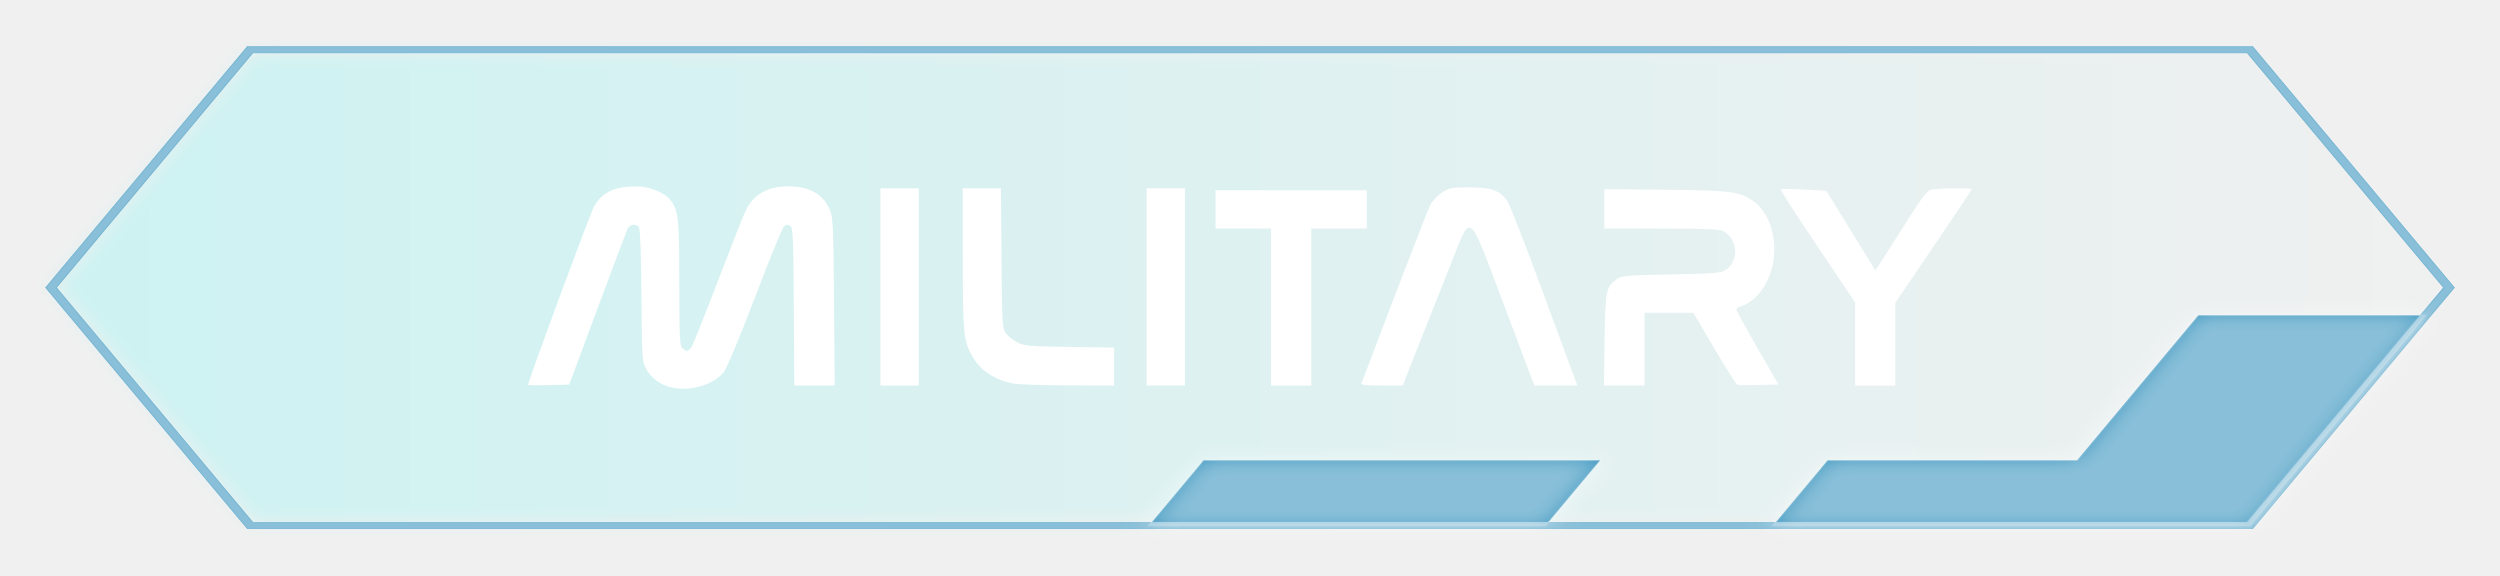
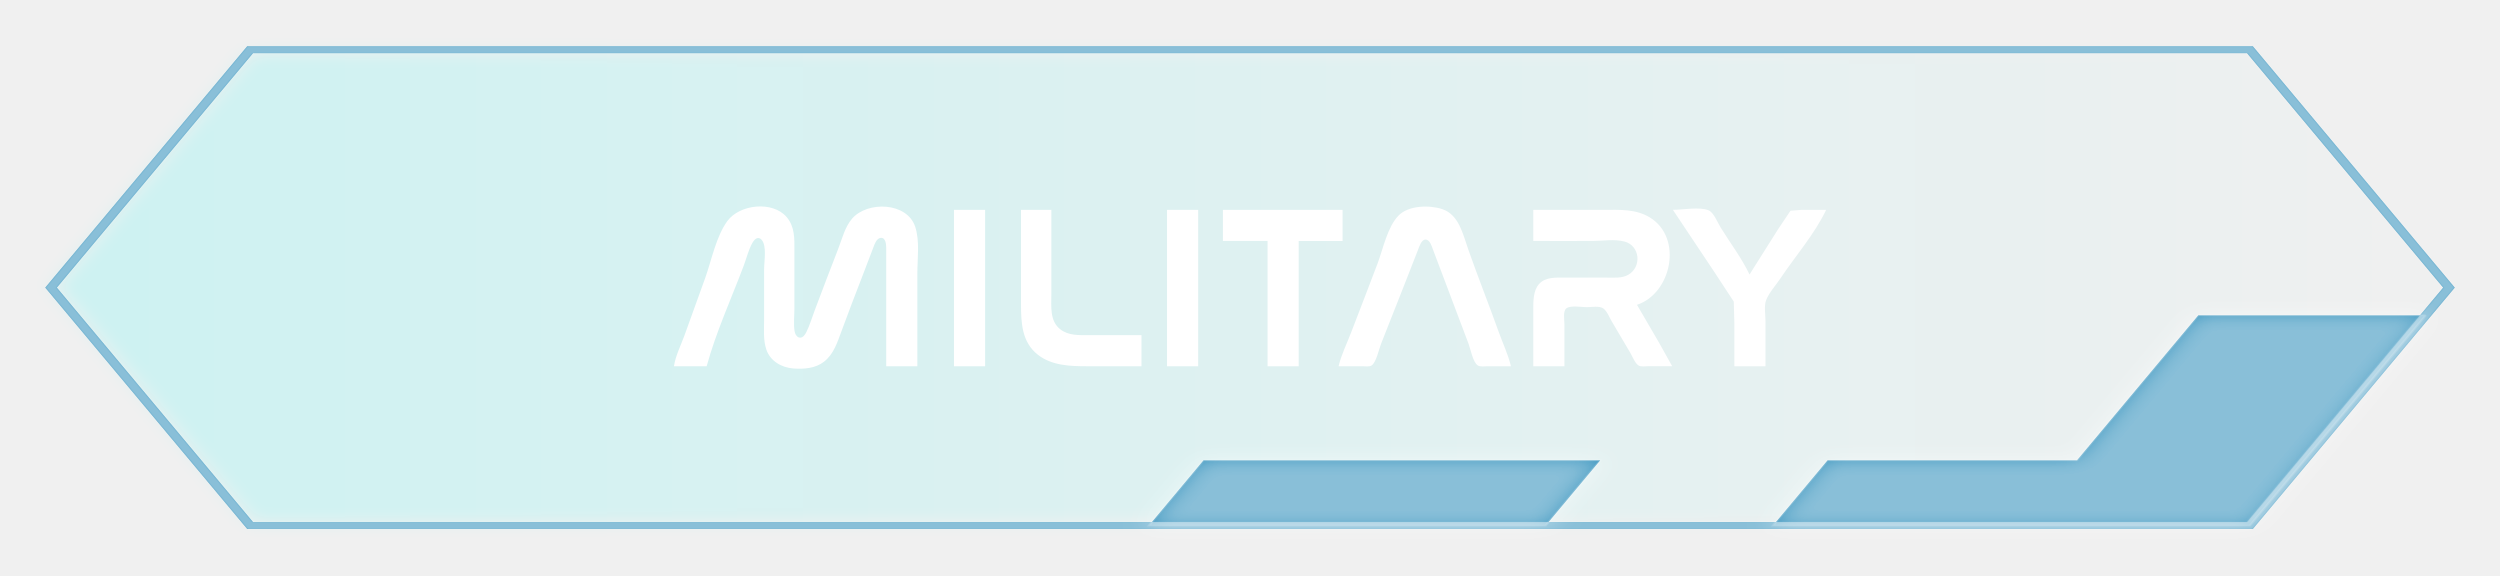
<svg xmlns="http://www.w3.org/2000/svg" xmlns:xlink="http://www.w3.org/1999/xlink" width="66.322mm" height="15.26mm" viewBox="0 0 66.322 15.26" version="1.1" id="svg1">
  <defs id="defs1">
    <linearGradient id="linearGradient6">
      <stop style="stop-color:#00ffff;stop-opacity:0.724;" offset="0" id="stop6" />
      <stop style="stop-color:#00ffff;stop-opacity:0;" offset="1" id="stop7" />
    </linearGradient>
    <linearGradient id="linear-pattern-15" gradientUnits="userSpaceOnUse" x1="0" y1="0" x2="1" y2="0" gradientTransform="matrix(70.07708,0,0,86.15996,-0.06455962,11.44975)">
      <stop offset="0" stop-color="rgb(32.034%, 68.594%, 90.125%)" stop-opacity="1" id="stop2925" />
      <stop offset="0.004" stop-color="rgb(31.981%, 68.321%, 89.969%)" stop-opacity="1" id="stop2926" />
      <stop offset="0.008" stop-color="rgb(31.927%, 68.05%, 89.813%)" stop-opacity="1" id="stop2927" />
      <stop offset="0.012" stop-color="rgb(31.874%, 67.778%, 89.658%)" stop-opacity="1" id="stop2928" />
      <stop offset="0.016" stop-color="rgb(31.822%, 67.508%, 89.502%)" stop-opacity="1" id="stop2929" />
      <stop offset="0.02" stop-color="rgb(31.689%, 67.155%, 89.305%)" stop-opacity="1" id="stop2930" />
      <stop offset="0.023" stop-color="rgb(31.557%, 66.803%, 89.108%)" stop-opacity="1" id="stop2931" />
      <stop offset="0.027" stop-color="rgb(31.424%, 66.451%, 88.911%)" stop-opacity="1" id="stop2932" />
      <stop offset="0.031" stop-color="rgb(31.29%, 66.096%, 88.713%)" stop-opacity="1" id="stop2933" />
      <stop offset="0.035" stop-color="rgb(31.233%, 65.823%, 88.556%)" stop-opacity="1" id="stop2934" />
      <stop offset="0.039" stop-color="rgb(31.175%, 65.55%, 88.397%)" stop-opacity="1" id="stop2935" />
      <stop offset="0.043" stop-color="rgb(31.125%, 65.282%, 88.243%)" stop-opacity="1" id="stop2936" />
      <stop offset="0.047" stop-color="rgb(31.075%, 65.015%, 88.087%)" stop-opacity="1" id="stop2937" />
      <stop offset="0.051" stop-color="rgb(30.951%, 64.674%, 87.895%)" stop-opacity="1" id="stop2938" />
      <stop offset="0.055" stop-color="rgb(30.826%, 64.334%, 87.703%)" stop-opacity="1" id="stop2939" />
      <stop offset="0.059" stop-color="rgb(30.696%, 63.986%, 87.506%)" stop-opacity="1" id="stop2940" />
      <stop offset="0.062" stop-color="rgb(30.565%, 63.64%, 87.309%)" stop-opacity="1" id="stop2941" />
      <stop offset="0.066" stop-color="rgb(30.515%, 63.313%, 87.117%)" stop-opacity="1" id="stop2942" />
      <stop offset="0.07" stop-color="rgb(30.463%, 62.985%, 86.925%)" stop-opacity="1" id="stop2943" />
      <stop offset="0.074" stop-color="rgb(30.424%, 62.662%, 86.732%)" stop-opacity="1" id="stop2944" />
      <stop offset="0.078" stop-color="rgb(30.386%, 62.338%, 86.54%)" stop-opacity="1" id="stop2945" />
      <stop offset="0.082" stop-color="rgb(30.35%, 62.015%, 86.349%)" stop-opacity="1" id="stop2946" />
      <stop offset="0.086" stop-color="rgb(30.31%, 61.691%, 86.157%)" stop-opacity="1" id="stop2947" />
      <stop offset="0.09" stop-color="rgb(30.273%, 61.369%, 85.965%)" stop-opacity="1" id="stop2948" />
      <stop offset="0.094" stop-color="rgb(30.237%, 61.049%, 85.774%)" stop-opacity="1" id="stop2949" />
      <stop offset="0.098" stop-color="rgb(30.273%, 60.742%, 85.587%)" stop-opacity="1" id="stop2950" />
      <stop offset="0.102" stop-color="rgb(30.309%, 60.435%, 85.397%)" stop-opacity="1" id="stop2951" />
      <stop offset="0.105" stop-color="rgb(30.362%, 60.133%, 85.21%)" stop-opacity="1" id="stop2952" />
      <stop offset="0.109" stop-color="rgb(30.415%, 59.83%, 85.023%)" stop-opacity="1" id="stop2953" />
      <stop offset="0.113" stop-color="rgb(30.399%, 59.514%, 84.833%)" stop-opacity="1" id="stop2954" />
      <stop offset="0.117" stop-color="rgb(30.382%, 59.198%, 84.642%)" stop-opacity="1" id="stop2955" />
      <stop offset="0.121" stop-color="rgb(30.347%, 58.879%, 84.451%)" stop-opacity="1" id="stop2956" />
      <stop offset="0.125" stop-color="rgb(30.31%, 58.56%, 84.261%)" stop-opacity="1" id="stop2957" />
      <stop offset="0.129" stop-color="rgb(30.275%, 58.241%, 84.07%)" stop-opacity="1" id="stop2958" />
      <stop offset="0.133" stop-color="rgb(30.238%, 57.924%, 83.878%)" stop-opacity="1" id="stop2959" />
      <stop offset="0.137" stop-color="rgb(30.205%, 57.607%, 83.687%)" stop-opacity="1" id="stop2960" />
      <stop offset="0.141" stop-color="rgb(30.17%, 57.289%, 83.496%)" stop-opacity="1" id="stop2961" />
      <stop offset="0.145" stop-color="rgb(30.135%, 56.973%, 83.307%)" stop-opacity="1" id="stop2962" />
      <stop offset="0.148" stop-color="rgb(30.099%, 56.656%, 83.115%)" stop-opacity="1" id="stop2963" />
      <stop offset="0.152" stop-color="rgb(30.066%, 56.342%, 82.925%)" stop-opacity="1" id="stop2964" />
      <stop offset="0.156" stop-color="rgb(30.032%, 56.027%, 82.735%)" stop-opacity="1" id="stop2965" />
      <stop offset="0.16" stop-color="rgb(29.999%, 55.713%, 82.544%)" stop-opacity="1" id="stop2966" />
      <stop offset="0.164" stop-color="rgb(29.965%, 55.397%, 82.355%)" stop-opacity="1" id="stop2967" />
      <stop offset="0.168" stop-color="rgb(29.932%, 55.084%, 82.164%)" stop-opacity="1" id="stop2968" />
      <stop offset="0.172" stop-color="rgb(29.9%, 54.771%, 81.975%)" stop-opacity="1" id="stop2969" />
      <stop offset="0.176" stop-color="rgb(29.924%, 54.468%, 81.787%)" stop-opacity="1" id="stop2970" />
      <stop offset="0.18" stop-color="rgb(29.948%, 54.164%, 81.598%)" stop-opacity="1" id="stop2971" />
      <stop offset="0.184" stop-color="rgb(30.003%, 53.867%, 81.412%)" stop-opacity="1" id="stop2972" />
      <stop offset="0.188" stop-color="rgb(30.058%, 53.566%, 81.224%)" stop-opacity="1" id="stop2973" />
      <stop offset="0.191" stop-color="rgb(30.06%, 53.259%, 81.036%)" stop-opacity="1" id="stop2974" />
      <stop offset="0.195" stop-color="rgb(30.06%, 52.954%, 80.847%)" stop-opacity="1" id="stop2975" />
      <stop offset="0.199" stop-color="rgb(30.028%, 52.643%, 80.658%)" stop-opacity="1" id="stop2976" />
      <stop offset="0.203" stop-color="rgb(29.997%, 52.333%, 80.469%)" stop-opacity="1" id="stop2977" />
      <stop offset="0.207" stop-color="rgb(30.023%, 51.994%, 80.258%)" stop-opacity="1" id="stop2978" />
      <stop offset="0.211" stop-color="rgb(30.051%, 51.657%, 80.049%)" stop-opacity="1" id="stop2979" />
      <stop offset="0.215" stop-color="rgb(30.116%, 51.3%, 79.825%)" stop-opacity="1" id="stop2980" />
      <stop offset="0.219" stop-color="rgb(30.183%, 50.941%, 79.601%)" stop-opacity="1" id="stop2981" />
      <stop offset="0.223" stop-color="rgb(30.244%, 50.618%, 79.398%)" stop-opacity="1" id="stop2982" />
      <stop offset="0.227" stop-color="rgb(30.305%, 50.294%, 79.195%)" stop-opacity="1" id="stop2983" />
      <stop offset="0.23" stop-color="rgb(30.36%, 49.997%, 79.008%)" stop-opacity="1" id="stop2984" />
      <stop offset="0.234" stop-color="rgb(30.417%, 49.698%, 78.821%)" stop-opacity="1" id="stop2985" />
      <stop offset="0.238" stop-color="rgb(30.518%, 49.405%, 78.636%)" stop-opacity="1" id="stop2986" />
      <stop offset="0.242" stop-color="rgb(30.617%, 49.112%, 78.45%)" stop-opacity="1" id="stop2987" />
      <stop offset="0.246" stop-color="rgb(30.76%, 48.824%, 78.267%)" stop-opacity="1" id="stop2988" />
      <stop offset="0.25" stop-color="rgb(30.901%, 48.534%, 78.082%)" stop-opacity="1" id="stop2989" />
      <stop offset="0.254" stop-color="rgb(30.998%, 48.241%, 77.896%)" stop-opacity="1" id="stop2990" />
      <stop offset="0.258" stop-color="rgb(31.097%, 47.946%, 77.71%)" stop-opacity="1" id="stop2991" />
      <stop offset="0.262" stop-color="rgb(31.152%, 47.647%, 77.524%)" stop-opacity="1" id="stop2992" />
      <stop offset="0.266" stop-color="rgb(31.207%, 47.348%, 77.336%)" stop-opacity="1" id="stop2993" />
      <stop offset="0.27" stop-color="rgb(31.302%, 47.052%, 77.151%)" stop-opacity="1" id="stop2994" />
      <stop offset="0.273" stop-color="rgb(31.396%, 46.758%, 76.965%)" stop-opacity="1" id="stop2995" />
      <stop offset="0.277" stop-color="rgb(31.535%, 46.466%, 76.781%)" stop-opacity="1" id="stop2996" />
      <stop offset="0.281" stop-color="rgb(31.674%, 46.173%, 76.596%)" stop-opacity="1" id="stop2997" />
      <stop offset="0.285" stop-color="rgb(31.819%, 45.854%, 76.395%)" stop-opacity="1" id="stop2998" />
      <stop offset="0.289" stop-color="rgb(31.963%, 45.537%, 76.193%)" stop-opacity="1" id="stop2999" />
      <stop offset="0.293" stop-color="rgb(32.112%, 45.183%, 75.972%)" stop-opacity="1" id="stop3000" />
      <stop offset="0.297" stop-color="rgb(32.262%, 44.829%, 75.749%)" stop-opacity="1" id="stop3001" />
      <stop offset="0.301" stop-color="rgb(32.375%, 44.495%, 75.54%)" stop-opacity="1" id="stop3002" />
      <stop offset="0.305" stop-color="rgb(32.486%, 44.16%, 75.331%)" stop-opacity="1" id="stop3003" />
      <stop offset="0.309" stop-color="rgb(32.539%, 43.86%, 75.145%)" stop-opacity="1" id="stop3004" />
      <stop offset="0.312" stop-color="rgb(32.594%, 43.561%, 74.957%)" stop-opacity="1" id="stop3005" />
      <stop offset="0.316" stop-color="rgb(32.678%, 43.262%, 74.771%)" stop-opacity="1" id="stop3006" />
      <stop offset="0.32" stop-color="rgb(32.764%, 42.961%, 74.583%)" stop-opacity="1" id="stop3007" />
      <stop offset="0.324" stop-color="rgb(32.899%, 42.665%, 74.399%)" stop-opacity="1" id="stop3008" />
      <stop offset="0.328" stop-color="rgb(33.037%, 42.368%, 74.213%)" stop-opacity="1" id="stop3009" />
      <stop offset="0.332" stop-color="rgb(33.179%, 42.05%, 74.014%)" stop-opacity="1" id="stop3010" />
      <stop offset="0.336" stop-color="rgb(33.318%, 41.731%, 73.816%)" stop-opacity="1" id="stop3011" />
      <stop offset="0.34" stop-color="rgb(33.466%, 41.373%, 73.593%)" stop-opacity="1" id="stop3012" />
      <stop offset="0.344" stop-color="rgb(33.612%, 41.013%, 73.369%)" stop-opacity="1" id="stop3013" />
      <stop offset="0.348" stop-color="rgb(33.752%, 40.689%, 73.169%)" stop-opacity="1" id="stop3014" />
      <stop offset="0.352" stop-color="rgb(33.893%, 40.364%, 72.968%)" stop-opacity="1" id="stop3015" />
      <stop offset="0.355" stop-color="rgb(34.016%, 40.125%, 72.818%)" stop-opacity="1" id="stop3016" />
      <stop offset="0.359" stop-color="rgb(34.14%, 39.883%, 72.67%)" stop-opacity="1" id="stop3017" />
      <stop offset="0.363" stop-color="rgb(34.291%, 39.627%, 72.511%)" stop-opacity="1" id="stop3018" />
      <stop offset="0.367" stop-color="rgb(34.439%, 39.369%, 72.353%)" stop-opacity="1" id="stop3019" />
      <stop offset="0.371" stop-color="rgb(34.656%, 39.069%, 72.166%)" stop-opacity="1" id="stop3020" />
      <stop offset="0.375" stop-color="rgb(34.871%, 38.766%, 71.982%)" stop-opacity="1" id="stop3021" />
      <stop offset="0.379" stop-color="rgb(35.088%, 38.464%, 71.796%)" stop-opacity="1" id="stop3022" />
      <stop offset="0.383" stop-color="rgb(35.301%, 38.159%, 71.609%)" stop-opacity="1" id="stop3023" />
      <stop offset="0.387" stop-color="rgb(35.516%, 37.854%, 71.423%)" stop-opacity="1" id="stop3024" />
      <stop offset="0.391" stop-color="rgb(35.73%, 37.547%, 71.237%)" stop-opacity="1" id="stop3025" />
      <stop offset="0.395" stop-color="rgb(35.942%, 37.254%, 71.059%)" stop-opacity="1" id="stop3026" />
      <stop offset="0.398" stop-color="rgb(36.151%, 36.958%, 70.879%)" stop-opacity="1" id="stop3027" />
      <stop offset="0.402" stop-color="rgb(36.354%, 36.711%, 70.729%)" stop-opacity="1" id="stop3028" />
      <stop offset="0.406" stop-color="rgb(36.555%, 36.462%, 70.58%)" stop-opacity="1" id="stop3029" />
      <stop offset="0.41" stop-color="rgb(36.774%, 36.203%, 70.424%)" stop-opacity="1" id="stop3030" />
      <stop offset="0.414" stop-color="rgb(36.99%, 35.942%, 70.268%)" stop-opacity="1" id="stop3031" />
      <stop offset="0.418" stop-color="rgb(37.282%, 35.629%, 70.082%)" stop-opacity="1" id="stop3032" />
      <stop offset="0.422" stop-color="rgb(37.572%, 35.313%, 69.894%)" stop-opacity="1" id="stop3033" />
      <stop offset="0.426" stop-color="rgb(37.849%, 35.007%, 69.713%)" stop-opacity="1" id="stop3034" />
      <stop offset="0.43" stop-color="rgb(38.124%, 34.697%, 69.531%)" stop-opacity="1" id="stop3035" />
      <stop offset="0.434" stop-color="rgb(38.324%, 34.444%, 69.38%)" stop-opacity="1" id="stop3036" />
      <stop offset="0.438" stop-color="rgb(38.522%, 34.187%, 69.231%)" stop-opacity="1" id="stop3037" />
      <stop offset="0.441" stop-color="rgb(38.73%, 33.925%, 69.075%)" stop-opacity="1" id="stop3038" />
      <stop offset="0.445" stop-color="rgb(38.937%, 33.659%, 68.921%)" stop-opacity="1" id="stop3039" />
      <stop offset="0.449" stop-color="rgb(39.223%, 33.336%, 68.732%)" stop-opacity="1" id="stop3040" />
      <stop offset="0.453" stop-color="rgb(39.508%, 33.011%, 68.542%)" stop-opacity="1" id="stop3041" />
      <stop offset="0.457" stop-color="rgb(39.786%, 32.689%, 68.358%)" stop-opacity="1" id="stop3042" />
      <stop offset="0.461" stop-color="rgb(40.063%, 32.367%, 68.172%)" stop-opacity="1" id="stop3043" />
      <stop offset="0.465" stop-color="rgb(40.259%, 32.104%, 68.019%)" stop-opacity="1" id="stop3044" />
      <stop offset="0.469" stop-color="rgb(40.453%, 31.842%, 67.868%)" stop-opacity="1" id="stop3045" />
      <stop offset="0.473" stop-color="rgb(40.651%, 31.583%, 67.719%)" stop-opacity="1" id="stop3046" />
      <stop offset="0.477" stop-color="rgb(40.848%, 31.32%, 67.567%)" stop-opacity="1" id="stop3047" />
      <stop offset="0.48" stop-color="rgb(41.112%, 31.114%, 67.453%)" stop-opacity="1" id="stop3048" />
      <stop offset="0.484" stop-color="rgb(41.374%, 30.908%, 67.339%)" stop-opacity="1" id="stop3049" />
      <stop offset="0.488" stop-color="rgb(41.637%, 30.701%, 67.226%)" stop-opacity="1" id="stop3050" />
      <stop offset="0.492" stop-color="rgb(41.899%, 30.49%, 67.11%)" stop-opacity="1" id="stop3051" />
      <stop offset="0.496" stop-color="rgb(42.169%, 30.217%, 66.957%)" stop-opacity="1" id="stop3052" />
      <stop offset="0.5" stop-color="rgb(42.438%, 29.942%, 66.805%)" stop-opacity="1" id="stop3053" />
      <stop offset="0.504" stop-color="rgb(42.708%, 29.666%, 66.65%)" stop-opacity="1" id="stop3054" />
      <stop offset="0.508" stop-color="rgb(42.976%, 29.388%, 66.498%)" stop-opacity="1" id="stop3055" />
      <stop offset="0.512" stop-color="rgb(43.245%, 29.111%, 66.344%)" stop-opacity="1" id="stop3056" />
      <stop offset="0.516" stop-color="rgb(43.512%, 28.831%, 66.191%)" stop-opacity="1" id="stop3057" />
      <stop offset="0.52" stop-color="rgb(43.779%, 28.551%, 66.037%)" stop-opacity="1" id="stop3058" />
      <stop offset="0.523" stop-color="rgb(44.046%, 28.268%, 65.883%)" stop-opacity="1" id="stop3059" />
      <stop offset="0.527" stop-color="rgb(44.304%, 28.049%, 65.765%)" stop-opacity="1" id="stop3060" />
      <stop offset="0.531" stop-color="rgb(44.56%, 27.827%, 65.646%)" stop-opacity="1" id="stop3061" />
      <stop offset="0.535" stop-color="rgb(44.818%, 27.609%, 65.53%)" stop-opacity="1" id="stop3062" />
      <stop offset="0.539" stop-color="rgb(45.074%, 27.388%, 65.414%)" stop-opacity="1" id="stop3063" />
      <stop offset="0.543" stop-color="rgb(45.48%, 27.094%, 65.262%)" stop-opacity="1" id="stop3064" />
      <stop offset="0.547" stop-color="rgb(45.885%, 26.796%, 65.109%)" stop-opacity="1" id="stop3065" />
      <stop offset="0.551" stop-color="rgb(46.303%, 26.491%, 64.952%)" stop-opacity="1" id="stop3066" />
      <stop offset="0.555" stop-color="rgb(46.718%, 26.183%, 64.795%)" stop-opacity="1" id="stop3067" />
      <stop offset="0.559" stop-color="rgb(46.989%, 25.948%, 64.674%)" stop-opacity="1" id="stop3068" />
      <stop offset="0.562" stop-color="rgb(47.26%, 25.711%, 64.552%)" stop-opacity="1" id="stop3069" />
      <stop offset="0.566" stop-color="rgb(47.511%, 25.485%, 64.435%)" stop-opacity="1" id="stop3070" />
      <stop offset="0.57" stop-color="rgb(47.765%, 25.256%, 64.317%)" stop-opacity="1" id="stop3071" />
      <stop offset="0.574" stop-color="rgb(48.082%, 25.02%, 64.198%)" stop-opacity="1" id="stop3072" />
      <stop offset="0.578" stop-color="rgb(48.399%, 24.78%, 64.079%)" stop-opacity="1" id="stop3073" />
      <stop offset="0.582" stop-color="rgb(48.726%, 24.542%, 63.96%)" stop-opacity="1" id="stop3074" />
      <stop offset="0.586" stop-color="rgb(49.052%, 24.3%, 63.841%)" stop-opacity="1" id="stop3075" />
      <stop offset="0.59" stop-color="rgb(49.379%, 24.057%, 63.722%)" stop-opacity="1" id="stop3076" />
      <stop offset="0.594" stop-color="rgb(49.706%, 23.813%, 63.602%)" stop-opacity="1" id="stop3077" />
      <stop offset="0.598" stop-color="rgb(50.029%, 23.569%, 63.483%)" stop-opacity="1" id="stop3078" />
      <stop offset="0.602" stop-color="rgb(50.354%, 23.323%, 63.364%)" stop-opacity="1" id="stop3079" />
      <stop offset="0.605" stop-color="rgb(50.739%, 23.068%, 63.242%)" stop-opacity="1" id="stop3080" />
      <stop offset="0.609" stop-color="rgb(51.122%, 22.81%, 63.121%)" stop-opacity="1" id="stop3081" />
      <stop offset="0.613" stop-color="rgb(51.52%, 22.552%, 63%)" stop-opacity="1" id="stop3082" />
      <stop offset="0.617" stop-color="rgb(51.918%, 22.29%, 62.878%)" stop-opacity="1" id="stop3083" />
      <stop offset="0.621" stop-color="rgb(52.316%, 22.029%, 62.756%)" stop-opacity="1" id="stop3084" />
      <stop offset="0.625" stop-color="rgb(52.713%, 21.764%, 62.634%)" stop-opacity="1" id="stop3085" />
      <stop offset="0.629" stop-color="rgb(53.108%, 21.498%, 62.512%)" stop-opacity="1" id="stop3086" />
      <stop offset="0.633" stop-color="rgb(53.503%, 21.231%, 62.389%)" stop-opacity="1" id="stop3087" />
      <stop offset="0.637" stop-color="rgb(53.842%, 20.972%, 62.268%)" stop-opacity="1" id="stop3088" />
      <stop offset="0.641" stop-color="rgb(54.181%, 20.709%, 62.146%)" stop-opacity="1" id="stop3089" />
      <stop offset="0.645" stop-color="rgb(54.498%, 20.45%, 62.022%)" stop-opacity="1" id="stop3090" />
      <stop offset="0.648" stop-color="rgb(54.816%, 20.187%, 61.9%)" stop-opacity="1" id="stop3091" />
      <stop offset="0.652" stop-color="rgb(55.185%, 19.919%, 61.777%)" stop-opacity="1" id="stop3092" />
      <stop offset="0.656" stop-color="rgb(55.554%, 19.647%, 61.653%)" stop-opacity="1" id="stop3093" />
      <stop offset="0.66" stop-color="rgb(55.943%, 19.37%, 61.53%)" stop-opacity="1" id="stop3094" />
      <stop offset="0.664" stop-color="rgb(56.334%, 19.092%, 61.404%)" stop-opacity="1" id="stop3095" />
      <stop offset="0.668" stop-color="rgb(56.67%, 18.871%, 61.308%)" stop-opacity="1" id="stop3096" />
      <stop offset="0.672" stop-color="rgb(57.005%, 18.646%, 61.209%)" stop-opacity="1" id="stop3097" />
      <stop offset="0.676" stop-color="rgb(57.314%, 18.451%, 61.127%)" stop-opacity="1" id="stop3098" />
      <stop offset="0.68" stop-color="rgb(57.622%, 18.254%, 61.041%)" stop-opacity="1" id="stop3099" />
      <stop offset="0.684" stop-color="rgb(58.028%, 17.993%, 60.93%)" stop-opacity="1" id="stop3100" />
      <stop offset="0.688" stop-color="rgb(58.432%, 17.732%, 60.818%)" stop-opacity="1" id="stop3101" />
      <stop offset="0.691" stop-color="rgb(58.893%, 17.432%, 60.692%)" stop-opacity="1" id="stop3102" />
      <stop offset="0.695" stop-color="rgb(59.352%, 17.131%, 60.564%)" stop-opacity="1" id="stop3103" />
      <stop offset="0.699" stop-color="rgb(59.764%, 16.881%, 60.461%)" stop-opacity="1" id="stop3104" />
      <stop offset="0.703" stop-color="rgb(60.175%, 16.631%, 60.358%)" stop-opacity="1" id="stop3105" />
      <stop offset="0.707" stop-color="rgb(60.553%, 16.414%, 60.272%)" stop-opacity="1" id="stop3106" />
      <stop offset="0.711" stop-color="rgb(60.931%, 16.196%, 60.184%)" stop-opacity="1" id="stop3107" />
      <stop offset="0.715" stop-color="rgb(61.31%, 15.977%, 60.097%)" stop-opacity="1" id="stop3108" />
      <stop offset="0.719" stop-color="rgb(61.688%, 15.756%, 60.01%)" stop-opacity="1" id="stop3109" />
      <stop offset="0.723" stop-color="rgb(62.065%, 15.536%, 59.923%)" stop-opacity="1" id="stop3110" />
      <stop offset="0.727" stop-color="rgb(62.442%, 15.314%, 59.834%)" stop-opacity="1" id="stop3111" />
      <stop offset="0.73" stop-color="rgb(62.86%, 15.083%, 59.746%)" stop-opacity="1" id="stop3112" />
      <stop offset="0.734" stop-color="rgb(63.275%, 14.851%, 59.657%)" stop-opacity="1" id="stop3113" />
      <stop offset="0.738" stop-color="rgb(63.725%, 14.613%, 59.567%)" stop-opacity="1" id="stop3114" />
      <stop offset="0.742" stop-color="rgb(64.174%, 14.374%, 59.477%)" stop-opacity="1" id="stop3115" />
      <stop offset="0.746" stop-color="rgb(64.622%, 14.133%, 59.387%)" stop-opacity="1" id="stop3116" />
      <stop offset="0.75" stop-color="rgb(65.07%, 13.89%, 59.297%)" stop-opacity="1" id="stop3117" />
      <stop offset="0.754" stop-color="rgb(65.518%, 13.647%, 59.207%)" stop-opacity="1" id="stop3118" />
      <stop offset="0.758" stop-color="rgb(65.964%, 13.402%, 59.116%)" stop-opacity="1" id="stop3119" />
      <stop offset="0.762" stop-color="rgb(66.374%, 13.202%, 59.045%)" stop-opacity="1" id="stop3120" />
      <stop offset="0.766" stop-color="rgb(66.783%, 12.999%, 58.974%)" stop-opacity="1" id="stop3121" />
      <stop offset="0.77" stop-color="rgb(67.154%, 12.846%, 58.926%)" stop-opacity="1" id="stop3122" />
      <stop offset="0.773" stop-color="rgb(67.525%, 12.692%, 58.878%)" stop-opacity="1" id="stop3123" />
      <stop offset="0.777" stop-color="rgb(67.926%, 12.532%, 58.827%)" stop-opacity="1" id="stop3124" />
      <stop offset="0.781" stop-color="rgb(68.329%, 12.37%, 58.777%)" stop-opacity="1" id="stop3125" />
      <stop offset="0.785" stop-color="rgb(68.771%, 12.199%, 58.727%)" stop-opacity="1" id="stop3126" />
      <stop offset="0.789" stop-color="rgb(69.214%, 12.03%, 58.676%)" stop-opacity="1" id="stop3127" />
      <stop offset="0.793" stop-color="rgb(69.656%, 11.826%, 58.607%)" stop-opacity="1" id="stop3128" />
      <stop offset="0.797" stop-color="rgb(70.099%, 11.62%, 58.54%)" stop-opacity="1" id="stop3129" />
      <stop offset="0.801" stop-color="rgb(70.541%, 11.365%, 58.447%)" stop-opacity="1" id="stop3130" />
      <stop offset="0.805" stop-color="rgb(70.982%, 11.108%, 58.354%)" stop-opacity="1" id="stop3131" />
      <stop offset="0.809" stop-color="rgb(71.423%, 10.884%, 58.278%)" stop-opacity="1" id="stop3132" />
      <stop offset="0.812" stop-color="rgb(71.863%, 10.657%, 58.2%)" stop-opacity="1" id="stop3133" />
      <stop offset="0.816" stop-color="rgb(72.304%, 10.481%, 58.148%)" stop-opacity="1" id="stop3134" />
      <stop offset="0.82" stop-color="rgb(72.743%, 10.306%, 58.098%)" stop-opacity="1" id="stop3135" />
      <stop offset="0.824" stop-color="rgb(73.183%, 10.1%, 58.031%)" stop-opacity="1" id="stop3136" />
      <stop offset="0.828" stop-color="rgb(73.621%, 9.892%, 57.964%)" stop-opacity="1" id="stop3137" />
      <stop offset="0.832" stop-color="rgb(74.059%, 9.63%, 57.87%)" stop-opacity="1" id="stop3138" />
      <stop offset="0.836" stop-color="rgb(74.496%, 9.366%, 57.776%)" stop-opacity="1" id="stop3139" />
      <stop offset="0.84" stop-color="rgb(74.933%, 9.128%, 57.697%)" stop-opacity="1" id="stop3140" />
      <stop offset="0.844" stop-color="rgb(75.369%, 8.888%, 57.614%)" stop-opacity="1" id="stop3141" />
      <stop offset="0.848" stop-color="rgb(75.807%, 8.707%, 57.562%)" stop-opacity="1" id="stop3142" />
      <stop offset="0.852" stop-color="rgb(76.244%, 8.525%, 57.509%)" stop-opacity="1" id="stop3143" />
      <stop offset="0.855" stop-color="rgb(76.68%, 8.318%, 57.445%)" stop-opacity="1" id="stop3144" />
      <stop offset="0.859" stop-color="rgb(77.116%, 8.11%, 57.379%)" stop-opacity="1" id="stop3145" />
      <stop offset="0.863" stop-color="rgb(77.55%, 7.84%, 57.285%)" stop-opacity="1" id="stop3146" />
      <stop offset="0.867" stop-color="rgb(77.983%, 7.567%, 57.188%)" stop-opacity="1" id="stop3147" />
      <stop offset="0.871" stop-color="rgb(78.435%, 7.312%, 57.104%)" stop-opacity="1" id="stop3148" />
      <stop offset="0.875" stop-color="rgb(78.886%, 7.056%, 57.019%)" stop-opacity="1" id="stop3149" />
      <stop offset="0.879" stop-color="rgb(79.393%, 6.853%, 56.963%)" stop-opacity="1" id="stop3150" />
      <stop offset="0.883" stop-color="rgb(79.901%, 6.648%, 56.908%)" stop-opacity="1" id="stop3151" />
      <stop offset="0.887" stop-color="rgb(80.391%, 6.447%, 56.853%)" stop-opacity="1" id="stop3152" />
      <stop offset="0.891" stop-color="rgb(80.881%, 6.242%, 56.796%)" stop-opacity="1" id="stop3153" />
      <stop offset="0.895" stop-color="rgb(81.314%, 6.053%, 56.741%)" stop-opacity="1" id="stop3154" />
      <stop offset="0.898" stop-color="rgb(81.747%, 5.864%, 56.688%)" stop-opacity="1" id="stop3155" />
      <stop offset="0.902" stop-color="rgb(82.179%, 5.673%, 56.633%)" stop-opacity="1" id="stop3156" />
      <stop offset="0.906" stop-color="rgb(82.611%, 5.479%, 56.58%)" stop-opacity="1" id="stop3157" />
      <stop offset="0.91" stop-color="rgb(83.044%, 5.289%, 56.525%)" stop-opacity="1" id="stop3158" />
      <stop offset="0.914" stop-color="rgb(83.475%, 5.096%, 56.47%)" stop-opacity="1" id="stop3159" />
      <stop offset="0.918" stop-color="rgb(83.919%, 4.886%, 56.409%)" stop-opacity="1" id="stop3160" />
      <stop offset="0.922" stop-color="rgb(84.36%, 4.674%, 56.346%)" stop-opacity="1" id="stop3161" />
      <stop offset="0.926" stop-color="rgb(84.859%, 4.372%, 56.247%)" stop-opacity="1" id="stop3162" />
      <stop offset="0.93" stop-color="rgb(85.356%, 4.066%, 56.146%)" stop-opacity="1" id="stop3163" />
      <stop offset="0.934" stop-color="rgb(85.844%, 3.775%, 56.053%)" stop-opacity="1" id="stop3164" />
      <stop offset="0.938" stop-color="rgb(86.334%, 3.481%, 55.957%)" stop-opacity="1" id="stop3165" />
      <stop offset="0.941" stop-color="rgb(86.763%, 3.284%, 55.902%)" stop-opacity="1" id="stop3166" />
      <stop offset="0.945" stop-color="rgb(87.192%, 3.085%, 55.847%)" stop-opacity="1" id="stop3167" />
      <stop offset="0.949" stop-color="rgb(87.621%, 2.885%, 55.791%)" stop-opacity="1" id="stop3168" />
      <stop offset="0.953" stop-color="rgb(88.048%, 2.686%, 55.734%)" stop-opacity="1" id="stop3169" />
      <stop offset="0.957" stop-color="rgb(88.477%, 2.484%, 55.679%)" stop-opacity="1" id="stop3170" />
      <stop offset="0.961" stop-color="rgb(88.904%, 2.284%, 55.623%)" stop-opacity="1" id="stop3171" />
      <stop offset="0.965" stop-color="rgb(89.323%, 2.09%, 55.571%)" stop-opacity="1" id="stop3172" />
      <stop offset="0.969" stop-color="rgb(89.742%, 1.898%, 55.518%)" stop-opacity="1" id="stop3173" />
      <stop offset="0.973" stop-color="rgb(90.03%, 1.826%, 55.508%)" stop-opacity="1" id="stop3174" />
      <stop offset="0.977" stop-color="rgb(90.318%, 1.755%, 55.501%)" stop-opacity="1" id="stop3175" />
      <stop offset="0.98" stop-color="rgb(90.607%, 1.683%, 55.49%)" stop-opacity="1" id="stop3176" />
      <stop offset="0.984" stop-color="rgb(90.897%, 1.611%, 55.481%)" stop-opacity="1" id="stop3177" />
      <stop offset="0.988" stop-color="rgb(91.185%, 1.549%, 55.432%)" stop-opacity="1" id="stop3178" />
      <stop offset="0.992" stop-color="rgb(91.475%, 1.488%, 55.383%)" stop-opacity="1" id="stop3179" />
      <stop offset="0.996" stop-color="rgb(91.763%, 1.427%, 55.334%)" stop-opacity="1" id="stop3180" />
      <stop offset="1" stop-color="rgb(92.052%, 1.366%, 55.286%)" stop-opacity="1" id="stop3181" />
    </linearGradient>
    <filter style="color-interpolation-filters:sRGB" id="filter6" x="-0.011" y="-0.037" width="1.021" height="1.074">
      <feGaussianBlur stdDeviation="0.278" id="feGaussianBlur6" />
    </filter>
    <linearGradient xlink:href="#linearGradient6" id="linearGradient7" x1="5.556" y1="11.518" x2="70.086" y2="11.518" gradientUnits="userSpaceOnUse" />
    <filter style="color-interpolation-filters:sRGB;" id="filter31" x="-0.071" y="-0.331" width="1.143" height="1.663">
      <feGaussianBlur stdDeviation="5" result="fbSourceGraphic" id="feGaussianBlur30" />
      <feGaussianBlur stdDeviation="0.01" in="SourceGraphic" result="result1" id="feGaussianBlur31" />
      <feComposite in2="result1" operator="arithmetic" in="fbSourceGraphic" k2="0.5" k3="0.5" result="result2" id="feComposite31" />
      <feBlend in2="fbSourceGraphic" mode="normal" result="result3" id="feBlend31" />
    </filter>
    <filter style="color-interpolation-filters:sRGB;" id="filter33" x="-0.004" y="-0.012" width="1.007" height="1.023">
      <feGaussianBlur stdDeviation="5" result="fbSourceGraphic" id="feGaussianBlur32" />
      <feGaussianBlur stdDeviation="0.01" in="SourceGraphic" result="result1" id="feGaussianBlur33" />
      <feComposite in2="result1" operator="arithmetic" in="fbSourceGraphic" k2="0.5" k3="0.5" result="result2" id="feComposite33" />
      <feBlend in2="fbSourceGraphic" mode="normal" result="result3" id="feBlend33" />
    </filter>
    <filter style="color-interpolation-filters:sRGB;" id="filter35" x="-0.049" y="-0.103" width="1.097" height="1.206">
      <feGaussianBlur stdDeviation="5" result="fbSourceGraphic" id="feGaussianBlur34" />
      <feGaussianBlur stdDeviation="0.01" in="SourceGraphic" result="result1" id="feGaussianBlur35" />
      <feComposite in2="result1" operator="arithmetic" in="fbSourceGraphic" k2="0.5" k3="0.5" result="result2" id="feComposite35" />
      <feBlend in2="fbSourceGraphic" mode="normal" result="result3" id="feBlend35" />
    </filter>
  </defs>
  <g id="g292" transform="matrix(0.06633704,0,0,0.04577492,-99.07943,-18.11473)" style="display:inline">
    <path style="font-variation-settings:normal;display:inline;vector-effect:none;fill:url(#linearGradient7);fill-opacity:0.202;stroke:none;stroke-width:1.094;stroke-linecap:butt;stroke-linejoin:miter;stroke-miterlimit:4;stroke-dasharray:none;stroke-dashoffset:0;stroke-opacity:1;-inkscape-stroke:none;filter:url(#filter6);stop-color:#000000" d="M 11.303,20.272 C 11.219,20.136 10.129,18.253 8.882,16.086 7.634,13.92 6.526,12 6.418,11.819 L 6.223,11.491 8.816,7.005 11.41,2.519 h 26.467 26.467 l 2.434,4.213 c 1.339,2.317 2.506,4.336 2.594,4.486 0.154,0.264 0.069,0.43 -2.434,4.76 l -2.594,4.486 -26.443,0.028 -26.443,0.028 z" id="path1" transform="matrix(15.11811,0,0,15.11811,1421.684,388.2823)" />
    <path fill="none" stroke-width="40" stroke-linecap="butt" stroke-linejoin="miter" stroke="#07d7fb" stroke-opacity="1" stroke-miterlimit="10" d="m 24729.414,15975.781 -92.695,-160.468 -703.321,-1218.321 h -7997.382 l -796.133,1378.789 796.133,1378.828 h 7997.382 z m 0,0" transform="matrix(0.1,0,0,-0.1,0,2160)" id="path7" style="display:inline;fill:none;fill-opacity:0;stroke:#107eb1;stroke-opacity:1" />
    <path fill-rule="nonzero" fill="#07d7fb" fill-opacity="1" d="m 1974.891,662.52 h 158.598 l -21.809,37.781 h -158.602 l 21.812,-37.781" id="path8" style="display:inline;fill:#107eb1;fill-opacity:1" />
    <path fill-rule="nonzero" fill="#07d7fb" fill-opacity="1" d="m 2463.672,578.469 -70.332,121.832 h -190.699 l 21.809,-37.781 h 99.742 l 48.52,-84.051 h 90.961" id="path9" style="display:inline;fill:#107eb1;fill-opacity:1" />
-     <g id="g9" style="display:inline" transform="translate(-5.3533281e-5)">
+     <g id="g9" style="display:inline" transform="translate(-5.1101421e-5)">
      <path fill="none" stroke-width="40" stroke-linecap="butt" stroke-linejoin="miter" stroke="#07d7fb" stroke-opacity="1" stroke-miterlimit="10" d="m 24729.414,15975.781 -92.695,-160.468 -703.321,-1218.321 h -7997.382 l -796.133,1378.789 796.133,1378.828 h 7997.382 z m 0,0" transform="matrix(0.1,0,0,-0.1,0,2160)" id="path121" style="display:inline;fill:none;fill-opacity:1;stroke:#ffffff;stroke-opacity:0.299;filter:url(#filter33)" />
      <path fill-rule="nonzero" fill="#07d7fb" fill-opacity="1" d="m 1974.891,662.52 h 158.598 l -21.809,37.781 h -158.602 l 21.812,-37.781" id="path148" style="display:inline;fill:#ffffff;fill-opacity:0.298;stroke:#ffffff;stroke-opacity:0.298;filter:url(#filter31)" />
      <path fill-rule="nonzero" fill="#07d7fb" fill-opacity="1" d="m 2463.672,578.469 -70.332,121.832 h -190.699 l 21.809,-37.781 h 99.742 l 48.52,-84.051 h 90.961" id="path149" style="display:inline;fill:#ffffff;fill-opacity:0.298;stroke:#ffffff;stroke-opacity:0.298;filter:url(#filter35)" />
    </g>
-     <path style="display:inline;fill:#ffffff;stroke-width:0.003" d="m 17.795,10.275 c -0.281,-0.07 -0.508,-0.238 -0.646,-0.478 -0.115,-0.201 -0.117,-0.234 -0.132,-1.955 -0.01,-1.15 -0.034,-1.773 -0.07,-1.816 -0.088,-0.106 -0.243,-0.076 -0.305,0.06 -0.032,0.069 -0.391,1.024 -0.799,2.121 l -0.742,1.995 -0.546,0.014 c -0.3,0.008 -0.546,0.005 -0.546,-0.007 0,-0.097 1.657,-4.573 1.754,-4.739 0.218,-0.373 0.544,-0.526 1.116,-0.525 0.367,2.645e-4 0.772,0.169 0.926,0.387 0.194,0.273 0.216,0.493 0.216,2.187 0,1.418 0.011,1.645 0.08,1.714 0.108,0.108 0.158,0.101 0.248,-0.037 0.042,-0.064 0.361,-0.861 0.708,-1.772 0.348,-0.91 0.678,-1.746 0.735,-1.857 0.215,-0.421 0.579,-0.623 1.125,-0.623 0.558,0 0.918,0.204 1.098,0.622 0.084,0.195 0.095,0.421 0.111,2.438 l 0.018,2.222 H 21.608 21.072 l -0.013,-2.09 c -0.012,-1.918 -0.021,-2.095 -0.101,-2.145 -0.067,-0.042 -0.106,-0.037 -0.166,0.022 -0.043,0.043 -0.387,0.888 -0.765,1.879 -0.419,1.098 -0.742,1.87 -0.827,1.979 -0.273,0.345 -0.907,0.526 -1.405,0.403 z M 23.357,7.612 V 4.996 h 0.508 0.508 v 2.616 2.616 h -0.508 -0.508 z m 3.526,2.564 C 26.399,10.08 26.018,9.834 25.814,9.485 25.561,9.053 25.542,8.875 25.542,6.863 l -6.62e-4,-1.867 h 0.506 0.506 l 0.015,1.851 c 0.014,1.778 0.019,1.856 0.119,1.994 0.058,0.079 0.195,0.189 0.305,0.245 0.18,0.091 0.32,0.103 1.381,0.118 l 1.181,0.017 v 0.504 0.504 l -1.232,-0.006 c -0.678,-0.003 -1.325,-0.024 -1.44,-0.047 z M 30.418,7.612 V 4.996 h 0.508 0.508 v 2.616 2.616 h -0.508 -0.508 z m 3.302,0.533 V 6.063 h -0.737 -0.737 v -0.508 -0.508 h 2.007 2.007 v 0.508 0.508 h -0.737 -0.737 v 2.083 2.083 h -0.533 -0.533 z m 2.401,2.019 c 1.056,-2.785 1.747,-4.576 1.822,-4.724 0.053,-0.105 0.192,-0.253 0.308,-0.33 0.195,-0.129 0.25,-0.14 0.723,-0.14 0.599,0 0.832,0.086 1.02,0.376 0.065,0.1 0.484,1.177 0.931,2.392 0.447,1.215 0.837,2.273 0.867,2.35 l 0.054,0.14 H 41.275 40.705 L 39.915,8.133 C 38.942,5.552 39.036,5.638 38.54,6.876 c -0.185,0.461 -0.559,1.404 -0.832,2.095 l -0.496,1.257 h -0.558 c -0.425,0 -0.552,-0.015 -0.534,-0.064 z m 6.447,-1.143 c 0.019,-1.31 0.038,-1.405 0.313,-1.608 0.134,-0.099 0.226,-0.108 1.45,-0.132 1.132,-0.022 1.325,-0.037 1.442,-0.114 0.374,-0.246 0.335,-0.833 -0.069,-1.041 -0.089,-0.046 -0.535,-0.063 -1.633,-0.064 l -1.511,-7.474e-4 v -0.521 -0.521 l 1.613,0.015 c 1.691,0.016 1.932,0.044 2.284,0.261 0.603,0.373 0.801,1.397 0.419,2.172 -0.162,0.33 -0.441,0.593 -0.694,0.657 -0.065,0.016 -0.117,0.056 -0.116,0.087 6.62e-4,0.032 0.252,0.492 0.558,1.023 l 0.557,0.965 -0.516,0.015 c -0.284,0.008 -0.542,0.005 -0.574,-0.007 -0.032,-0.012 -0.307,-0.447 -0.613,-0.967 L 44.922,8.298 H 44.274 43.626 V 9.263 10.228 H 43.088 42.55 Z m 6.646,0.103 V 8.021 L 48.214,6.535 c -0.55,-0.817 -0.988,-1.498 -0.973,-1.513 0.015,-0.015 0.293,-0.012 0.618,0.006 l 0.591,0.034 0.644,1.046 c 0.354,0.576 0.649,1.053 0.654,1.061 0.006,0.008 0.312,-0.464 0.68,-1.048 0.593,-0.941 0.688,-1.066 0.826,-1.094 0.175,-0.035 1.058,-0.043 1.058,-0.01 0,0.012 -0.457,0.695 -1.016,1.519 l -1.016,1.498 v 1.097 1.097 h -0.533 -0.533 z" id="path1-5" transform="matrix(15.07453,0,0,21.84602,1493.576,395.7349)" />
+     <path style="fill:#ffffff;stroke:none;stroke-width:0.021" d="m 17.879,9.716 h 0.868 c 0.246,-0.902 0.653,-1.792 0.983,-2.667 0.075,-0.199 0.128,-0.43 0.235,-0.614 0.051,-0.088 0.143,-0.174 0.234,-0.08 0.151,0.158 0.072,0.575 0.072,0.778 v 1.333 c 0,0.268 -0.028,0.546 0.058,0.804 0.104,0.312 0.41,0.484 0.725,0.506 0.277,0.019 0.577,-0.003 0.804,-0.179 0.261,-0.201 0.356,-0.518 0.467,-0.814 0.182,-0.488 0.363,-0.976 0.554,-1.46 0.099,-0.253 0.195,-0.508 0.291,-0.762 0.032,-0.085 0.083,-0.238 0.192,-0.25 0.138,-0.016 0.148,0.182 0.148,0.271 V 7.557 8.404 9.716 h 0.826 V 7.261 c 0,-0.398 0.069,-0.867 -0.058,-1.249 C 24.059,5.36 23.012,5.33 22.605,5.8 22.413,6.023 22.341,6.336 22.235,6.605 22.025,7.139 21.825,7.677 21.621,8.213 c -0.074,0.195 -0.135,0.405 -0.227,0.593 -0.031,0.063 -0.089,0.156 -0.171,0.152 -0.084,-0.004 -0.133,-0.101 -0.144,-0.173 -0.031,-0.196 -0.004,-0.416 -0.004,-0.614 v -1.524 c 0,-0.316 0.013,-0.63 -0.205,-0.887 C 20.496,5.319 19.618,5.422 19.296,5.864 18.998,6.272 18.879,6.894 18.711,7.367 18.527,7.882 18.341,8.398 18.153,8.912 18.059,9.169 17.919,9.445 17.879,9.716 m 17.632,0 h 0.635 c 0.07,0 0.183,0.021 0.243,-0.022 0.124,-0.087 0.192,-0.431 0.248,-0.571 0.208,-0.521 0.411,-1.045 0.618,-1.566 0.123,-0.31 0.241,-0.622 0.364,-0.931 0.032,-0.081 0.088,-0.271 0.199,-0.271 0.117,0 0.167,0.186 0.199,0.271 0.117,0.31 0.236,0.62 0.352,0.931 0.195,0.523 0.396,1.043 0.591,1.566 0.053,0.142 0.114,0.485 0.243,0.571 0.067,0.044 0.19,0.022 0.266,0.022 h 0.614 C 40.011,9.406 39.866,9.106 39.759,8.806 39.496,8.07 39.206,7.343 38.947,6.605 38.809,6.212 38.704,5.696 38.262,5.548 37.923,5.435 37.366,5.446 37.102,5.718 c -0.295,0.303 -0.409,0.878 -0.555,1.268 -0.23,0.616 -0.473,1.227 -0.706,1.841 -0.111,0.291 -0.259,0.586 -0.33,0.889 M 25.308,5.567 V 9.716 h 0.826 V 5.567 h -0.826 m 1.778,0 v 2.498 c 0,0.493 0.02,1.01 0.445,1.344 0.372,0.293 0.861,0.307 1.312,0.307 h 1.439 V 8.891 h -1.397 c -0.266,0 -0.54,0.016 -0.762,-0.159 C 27.845,8.51 27.891,8.128 27.891,7.811 V 5.567 h -0.804 m 3.873,0 V 9.716 h 0.826 V 5.567 h -0.826 m 1.482,0 v 0.825 h 1.185 V 9.716 h 0.826 V 6.393 h 1.164 V 5.567 h -3.175 m 8.234,0 v 0.825 c 0.529,0 1.058,0.003 1.587,-1.58e-5 0.277,-0.001 0.551,-0.054 0.826,0.014 0.422,0.106 0.472,0.676 0.106,0.884 -0.17,0.097 -0.384,0.075 -0.571,0.075 h -1.101 c -0.237,0 -0.519,-0.024 -0.694,0.17 -0.16,0.178 -0.153,0.473 -0.153,0.698 V 9.716 h 0.826 V 8.594 c 0,-0.108 -0.043,-0.333 0.049,-0.411 0.107,-0.09 0.41,-0.034 0.544,-0.034 0.121,0 0.338,-0.041 0.44,0.034 0.102,0.075 0.161,0.241 0.225,0.347 0.164,0.274 0.323,0.552 0.487,0.825 0.058,0.097 0.122,0.273 0.217,0.338 0.065,0.045 0.187,0.022 0.262,0.022 h 0.635 L 44.007,9.081 43.427,8.086 c 0.914,-0.298 1.231,-1.775 0.339,-2.319 -0.37,-0.225 -0.791,-0.2 -1.206,-0.2 h -1.884 m 3.704,0 1.129,1.693 0.486,0.741 0.015,0.55 V 9.716 h 0.826 V 8.51 c 0,-0.163 -0.042,-0.397 0.018,-0.55 0.078,-0.199 0.258,-0.393 0.377,-0.572 0.393,-0.589 0.911,-1.18 1.214,-1.82 h -0.656 l -0.289,0.022 -0.326,0.486 -0.761,1.206 C 46.206,6.848 45.898,6.442 45.645,6.033 45.571,5.913 45.463,5.637 45.328,5.58 45.089,5.48 44.64,5.567 44.379,5.567 Z" id="path1-03" transform="matrix(15.07453,0,0,21.84602,1493.576,395.7349)" />
  </g>
</svg>
